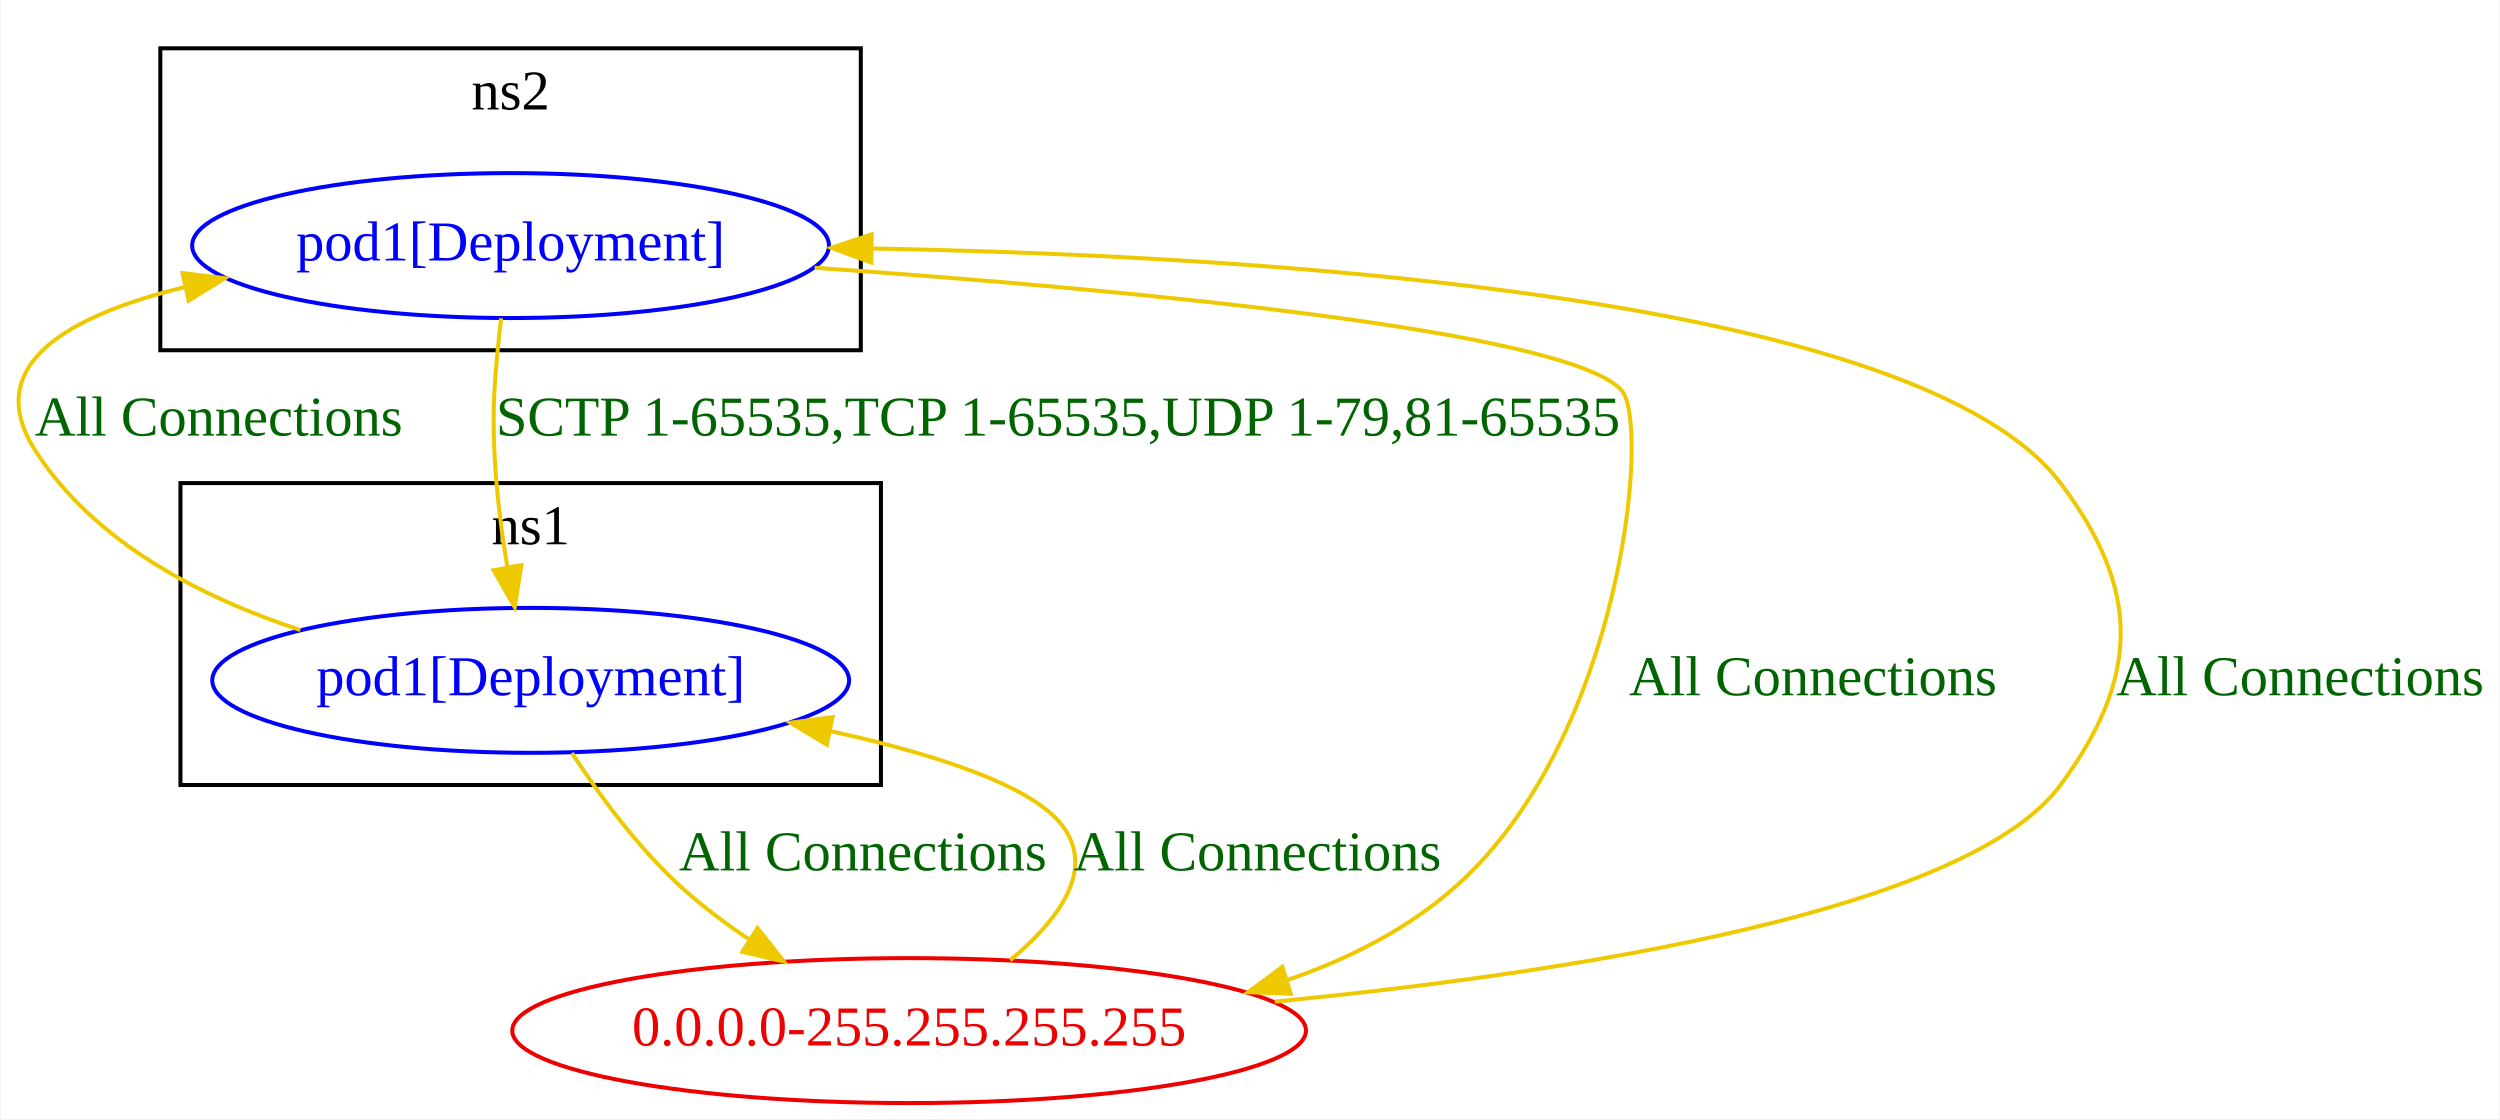
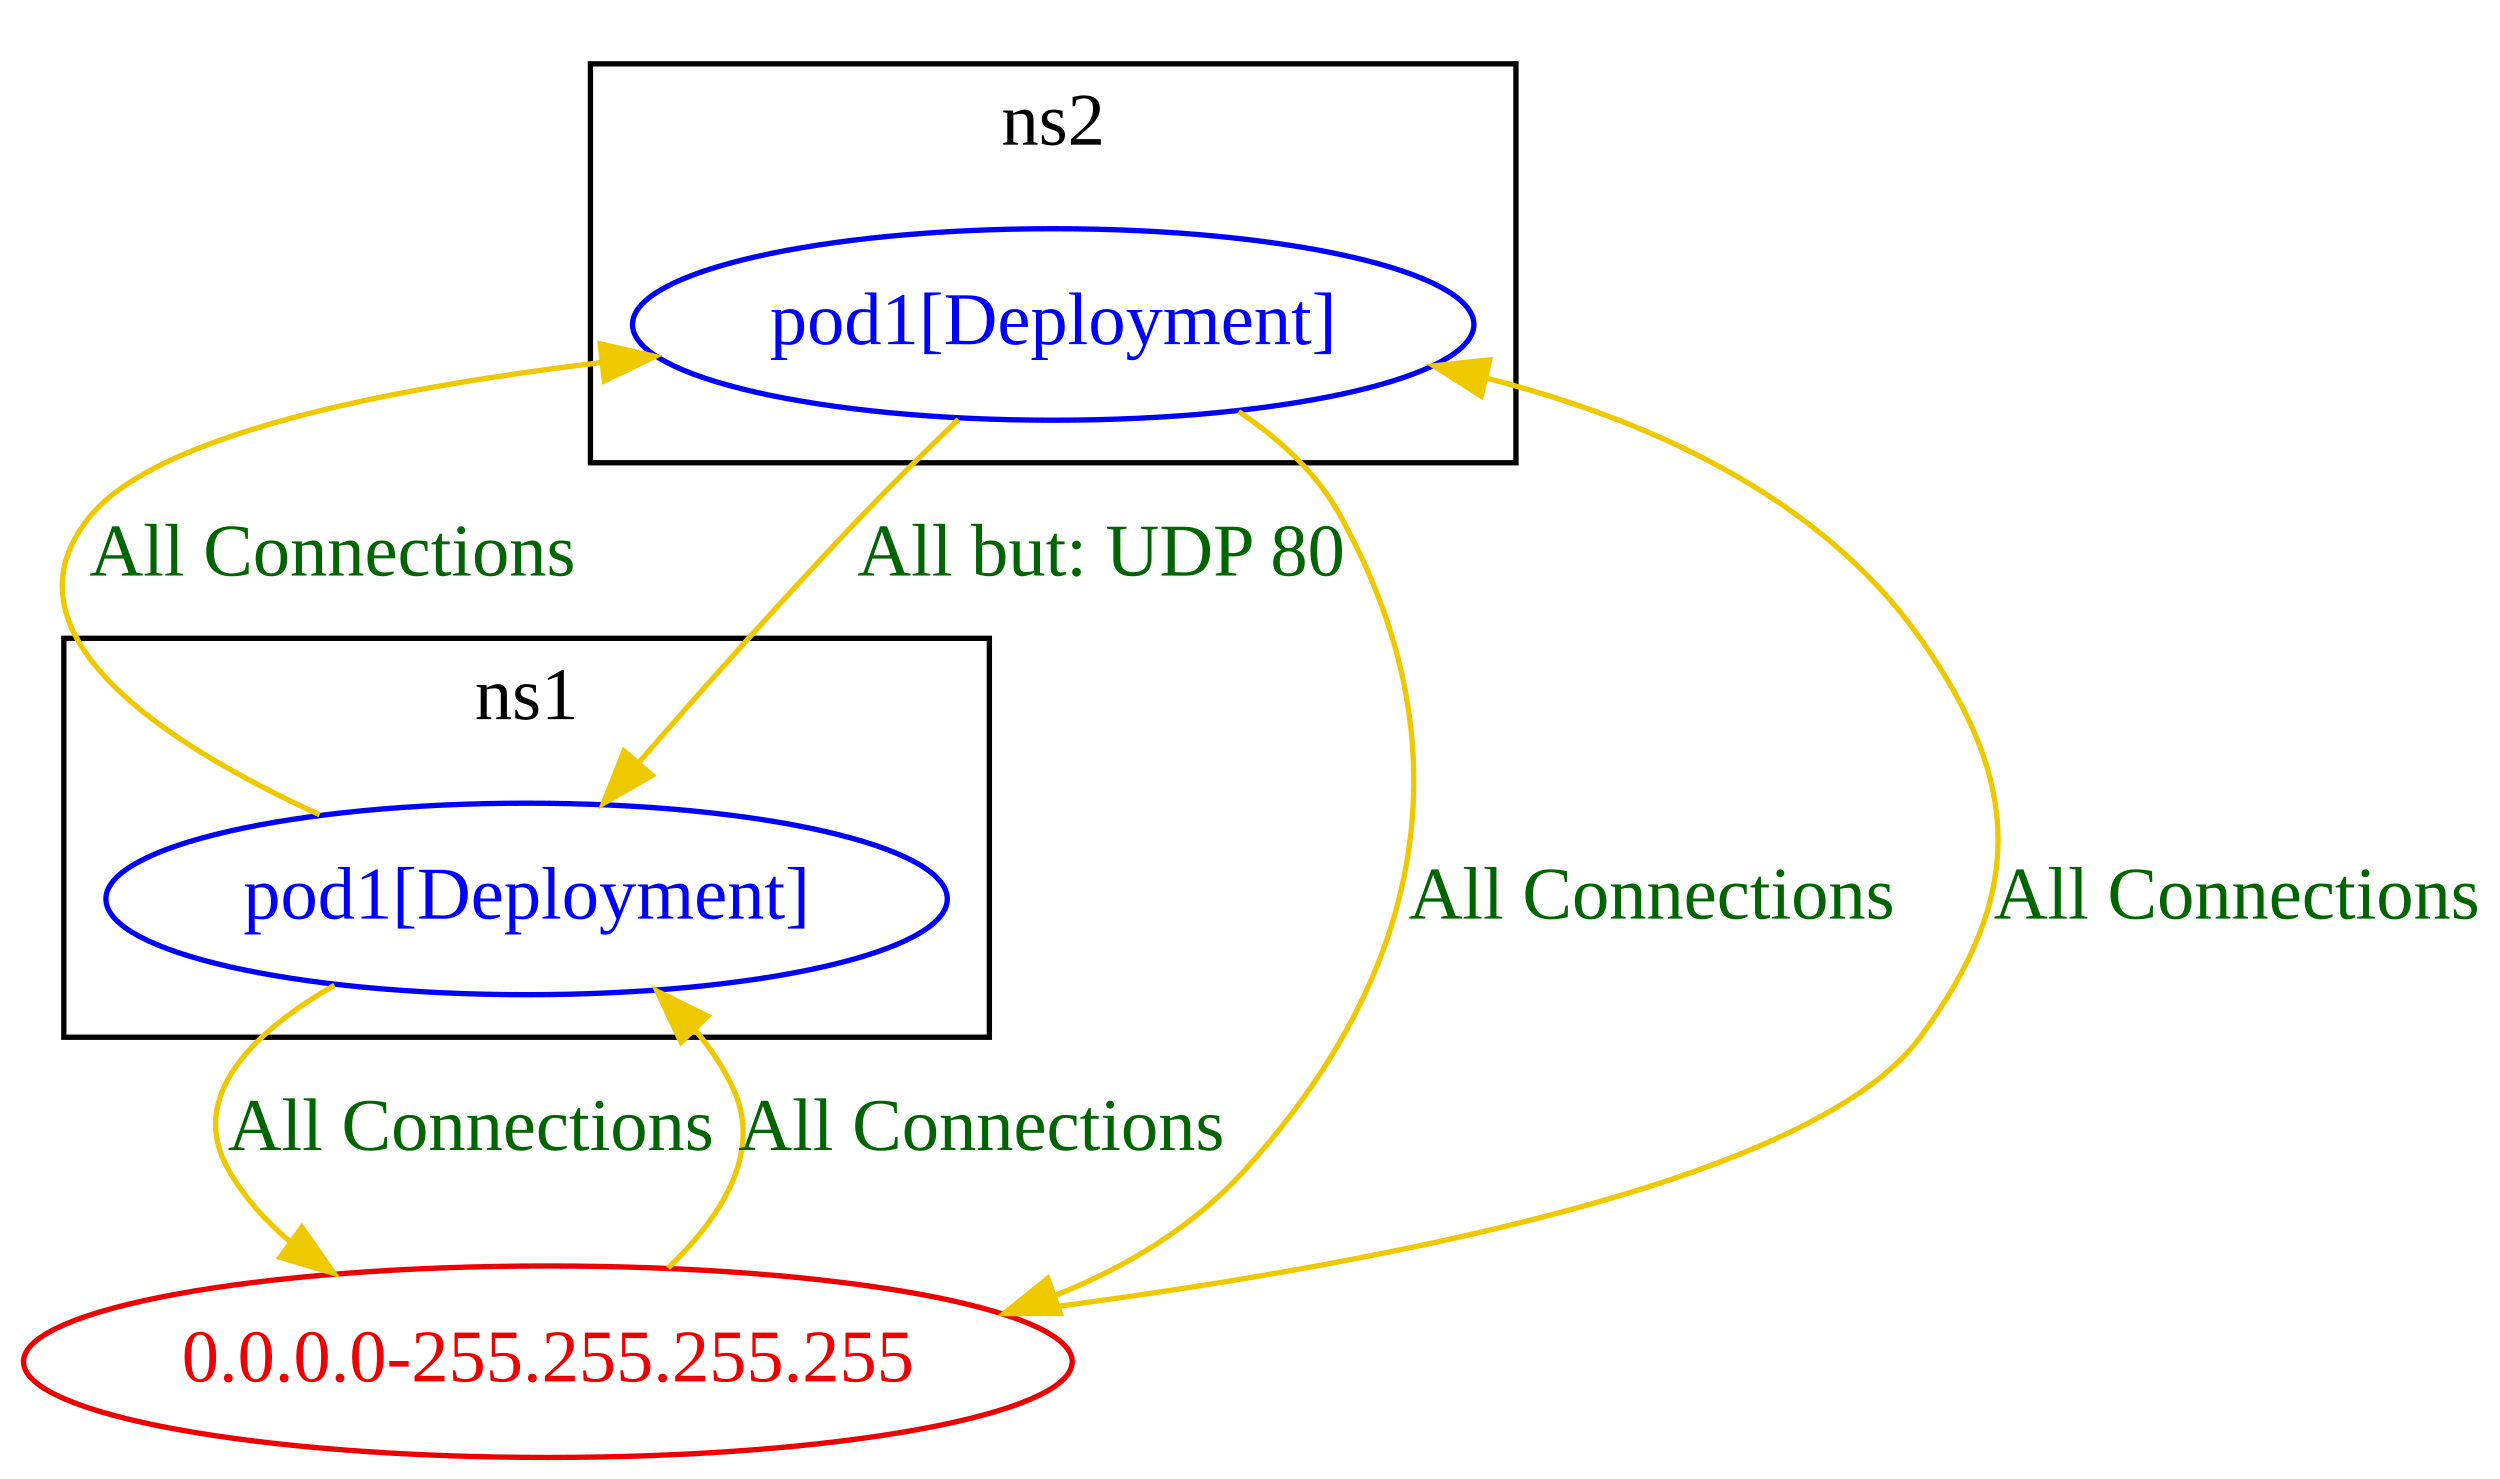
- <svg xmlns="http://www.w3.org/2000/svg" width="621pt" height="278pt" viewBox="0.00 0.00 620.65 278.00">
+ <svg xmlns="http://www.w3.org/2000/svg" width="470pt" height="278pt" viewBox="0.00 0.00 470.00 278.00">
  <g id="graph0" class="graph" transform="scale(1 1) rotate(0) translate(4 274)">
-     <polygon fill="white" stroke="transparent" points="-4,4 -4,-274 616.65,-274 616.65,4 -4,4" />
+     <polygon fill="white" stroke="transparent" points="-4,4 -4,-274 466,-274 466,4 -4,4" />
    <g id="clust1" class="cluster">
-       <polygon fill="none" stroke="black" points="40.65,-79 40.65,-154 214.65,-154 214.65,-79 40.65,-79" />
-       <text text-anchor="middle" x="127.65" y="-138.8" font-family="Times New Roman,serif" font-size="14.00">ns1</text>
+       <polygon fill="none" stroke="black" points="8,-79 8,-154 182,-154 182,-79 8,-79" />
+       <text text-anchor="middle" x="95" y="-138.8" font-family="Times New Roman,serif" font-size="14.00">ns1</text>
    </g>
    <g id="clust2" class="cluster">
-       <polygon fill="none" stroke="black" points="35.65,-187 35.65,-262 209.65,-262 209.65,-187 35.65,-187" />
-       <text text-anchor="middle" x="122.65" y="-246.8" font-family="Times New Roman,serif" font-size="14.00">ns2</text>
+       <polygon fill="none" stroke="black" points="107,-187 107,-262 281,-262 281,-187 107,-187" />
+       <text text-anchor="middle" x="194" y="-246.8" font-family="Times New Roman,serif" font-size="14.00">ns2</text>
    </g>
    <g id="node1" class="node">
-       <ellipse fill="none" stroke="blue" cx="127.65" cy="-105" rx="79.09" ry="18" />
-       <text text-anchor="middle" x="127.65" y="-101.3" font-family="Times New Roman,serif" font-size="14.00" fill="blue">pod1[Deployment]</text>
+       <ellipse fill="none" stroke="blue" cx="95" cy="-105" rx="79.09" ry="18" />
+       <text text-anchor="middle" x="95" y="-101.3" font-family="Times New Roman,serif" font-size="14.00" fill="blue">pod1[Deployment]</text>
    </g>
    <g id="node2" class="node">
-       <ellipse fill="none" stroke="blue" cx="122.65" cy="-213" rx="79.09" ry="18" />
-       <text text-anchor="middle" x="122.65" y="-209.3" font-family="Times New Roman,serif" font-size="14.00" fill="blue">pod1[Deployment]</text>
+       <ellipse fill="none" stroke="blue" cx="194" cy="-213" rx="79.09" ry="18" />
+       <text text-anchor="middle" x="194" y="-209.3" font-family="Times New Roman,serif" font-size="14.00" fill="blue">pod1[Deployment]</text>
    </g>
    <g id="edge4" class="edge">
-       <path fill="none" stroke="#eec900" d="M70.42,-117.5C45.78,-125.59 19.31,-139.21 4.65,-162 -9.14,-183.43 13.03,-195.7 41.75,-202.7" />
-       <polygon fill="#eec900" stroke="#eec900" points="41.18,-206.16 51.7,-204.89 42.68,-199.32 41.18,-206.16" />
-       <text text-anchor="middle" x="50.15" y="-165.8" font-family="Times New Roman,serif" font-size="14.00" fill="darkgreen">All Connections</text>
+       <path fill="none" stroke="#eec900" d="M56.09,-120.83C26.89,-134.17 -5.16,-155 13,-177 25.61,-192.28 68.35,-200.97 109.13,-205.86" />
+       <polygon fill="#eec900" stroke="#eec900" points="108.83,-209.35 119.16,-207 109.61,-202.4 108.83,-209.35" />
+       <text text-anchor="middle" x="58.5" y="-165.8" font-family="Times New Roman,serif" font-size="14.00" fill="darkgreen">All Connections</text>
    </g>
    <g id="node3" class="node">
-       <ellipse fill="none" stroke="#ee0000" cx="221.65" cy="-18" rx="98.58" ry="18" />
-       <text text-anchor="middle" x="221.65" y="-14.3" font-family="Times New Roman,serif" font-size="14.00" fill="#ee0000">0.0.0.0-255.255.255.255</text>
+       <ellipse fill="none" stroke="#ee0000" cx="99" cy="-18" rx="98.58" ry="18" />
+       <text text-anchor="middle" x="99" y="-14.3" font-family="Times New Roman,serif" font-size="14.00" fill="#ee0000">0.0.0.0-255.255.255.255</text>
    </g>
    <g id="edge3" class="edge">
-       <path fill="none" stroke="#eec900" d="M137.89,-86.95C144.63,-76.63 154.14,-63.63 164.65,-54 169.82,-49.25 175.73,-44.8 181.74,-40.76" />
-       <polygon fill="#eec900" stroke="#eec900" points="183.99,-43.48 190.55,-35.15 180.23,-37.57 183.99,-43.48" />
-       <text text-anchor="middle" x="210.15" y="-57.8" font-family="Times New Roman,serif" font-size="14.00" fill="darkgreen">All Connections</text>
+       <path fill="none" stroke="#eec900" d="M58.89,-88.79C43.63,-79.99 31.02,-67.9 39,-54 41.96,-48.84 46.01,-44.37 50.62,-40.52" />
+       <polygon fill="#eec900" stroke="#eec900" points="52.75,-43.29 58.8,-34.6 48.65,-37.62 52.75,-43.29" />
+       <text text-anchor="middle" x="84.5" y="-57.8" font-family="Times New Roman,serif" font-size="14.00" fill="darkgreen">All Connections</text>
    </g>
    <g id="edge6" class="edge">
-       <path fill="none" stroke="#eec900" d="M120.3,-194.94C119.63,-189.25 118.98,-182.86 118.65,-177 117.82,-162.42 119.65,-146.25 121.87,-133.04" />
-       <polygon fill="#eec900" stroke="#eec900" points="125.32,-133.62 123.69,-123.16 118.44,-132.35 125.32,-133.62" />
-       <text text-anchor="middle" x="258.65" y="-165.8" font-family="Times New Roman,serif" font-size="14.00" fill="darkgreen">SCTP 1-65535,TCP 1-65535,UDP 1-79,81-65535</text>
+       <path fill="none" stroke="#eec900" d="M176.17,-195.16C170.29,-189.48 163.78,-183.05 158,-177 143.63,-161.96 128.11,-144.49 116.08,-130.64" />
+       <polygon fill="#eec900" stroke="#eec900" points="118.61,-128.23 109.43,-122.95 113.32,-132.81 118.61,-128.23" />
+       <text text-anchor="middle" x="203" y="-165.8" font-family="Times New Roman,serif" font-size="14.00" fill="darkgreen">All but: UDP 80</text>
    </g>
    <g id="edge5" class="edge">
-       <path fill="none" stroke="#eec900" d="M198.19,-207.49C275.3,-202.11 385.52,-191.9 398.65,-177 405.85,-168.83 398.85,-90.87 357.65,-54 345.69,-43.3 330.88,-35.78 315.49,-30.53" />
-       <polygon fill="#eec900" stroke="#eec900" points="316.44,-27.16 305.85,-27.54 314.36,-33.84 316.44,-27.16" />
-       <text text-anchor="middle" x="446.15" y="-101.3" font-family="Times New Roman,serif" font-size="14.00" fill="darkgreen">All Connections</text>
+       <path fill="none" stroke="#eec900" d="M228.86,-196.63C236.51,-191.53 243.63,-185.05 248,-177 256.81,-160.79 281.76,-110.98 230,-54 220.29,-43.31 207.71,-35.73 194.2,-30.39" />
+       <polygon fill="#eec900" stroke="#eec900" points="195.31,-27.07 184.71,-27.04 192.98,-33.67 195.31,-27.07" />
+       <text text-anchor="middle" x="306.5" y="-101.3" font-family="Times New Roman,serif" font-size="14.00" fill="darkgreen">All Connections</text>
    </g>
    <g id="edge1" class="edge">
-       <path fill="none" stroke="#eec900" d="M246.76,-35.48C258.51,-45.24 268.22,-57.85 259.65,-69 251.92,-79.04 227.65,-86.79 201.99,-92.42" />
-       <polygon fill="#eec900" stroke="#eec900" points="201.2,-89.01 192.12,-94.48 202.62,-95.87 201.2,-89.01" />
-       <text text-anchor="middle" x="308.15" y="-57.8" font-family="Times New Roman,serif" font-size="14.00" fill="darkgreen">All Connections</text>
+       <path fill="none" stroke="#eec900" d="M121.59,-35.6C131.31,-44.9 139.35,-57 134,-69 132.16,-73.13 129.56,-76.98 126.57,-80.49" />
+       <polygon fill="#eec900" stroke="#eec900" points="124.05,-78.06 119.54,-87.65 129.04,-82.97 124.05,-78.06" />
+       <text text-anchor="middle" x="180.5" y="-57.8" font-family="Times New Roman,serif" font-size="14.00" fill="darkgreen">All Connections</text>
    </g>
    <g id="edge2" class="edge">
-       <path fill="none" stroke="#eec900" d="M312.46,-25.19C387.27,-32.49 484.64,-47.82 507.65,-79 527.44,-105.82 527.74,-127.4 507.65,-154 473.04,-199.8 314.89,-210.36 212.36,-212.28" />
-       <polygon fill="#eec900" stroke="#eec900" points="212.25,-208.78 202.31,-212.44 212.36,-215.78 212.25,-208.78" />
-       <text text-anchor="middle" x="567.15" y="-101.3" font-family="Times New Roman,serif" font-size="14.00" fill="darkgreen">All Connections</text>
+       <path fill="none" stroke="#eec900" d="M184.54,-27.07C251.46,-35.42 336.52,-51.25 357,-79 376.79,-105.82 376.22,-126.76 357,-154 338.25,-180.57 306.2,-195.05 275.45,-202.9" />
+       <polygon fill="#eec900" stroke="#eec900" points="274.47,-199.53 265.54,-205.22 276.07,-206.35 274.47,-199.53" />
+       <text text-anchor="middle" x="416.5" y="-101.3" font-family="Times New Roman,serif" font-size="14.00" fill="darkgreen">All Connections</text>
    </g>
  </g>
</svg>
